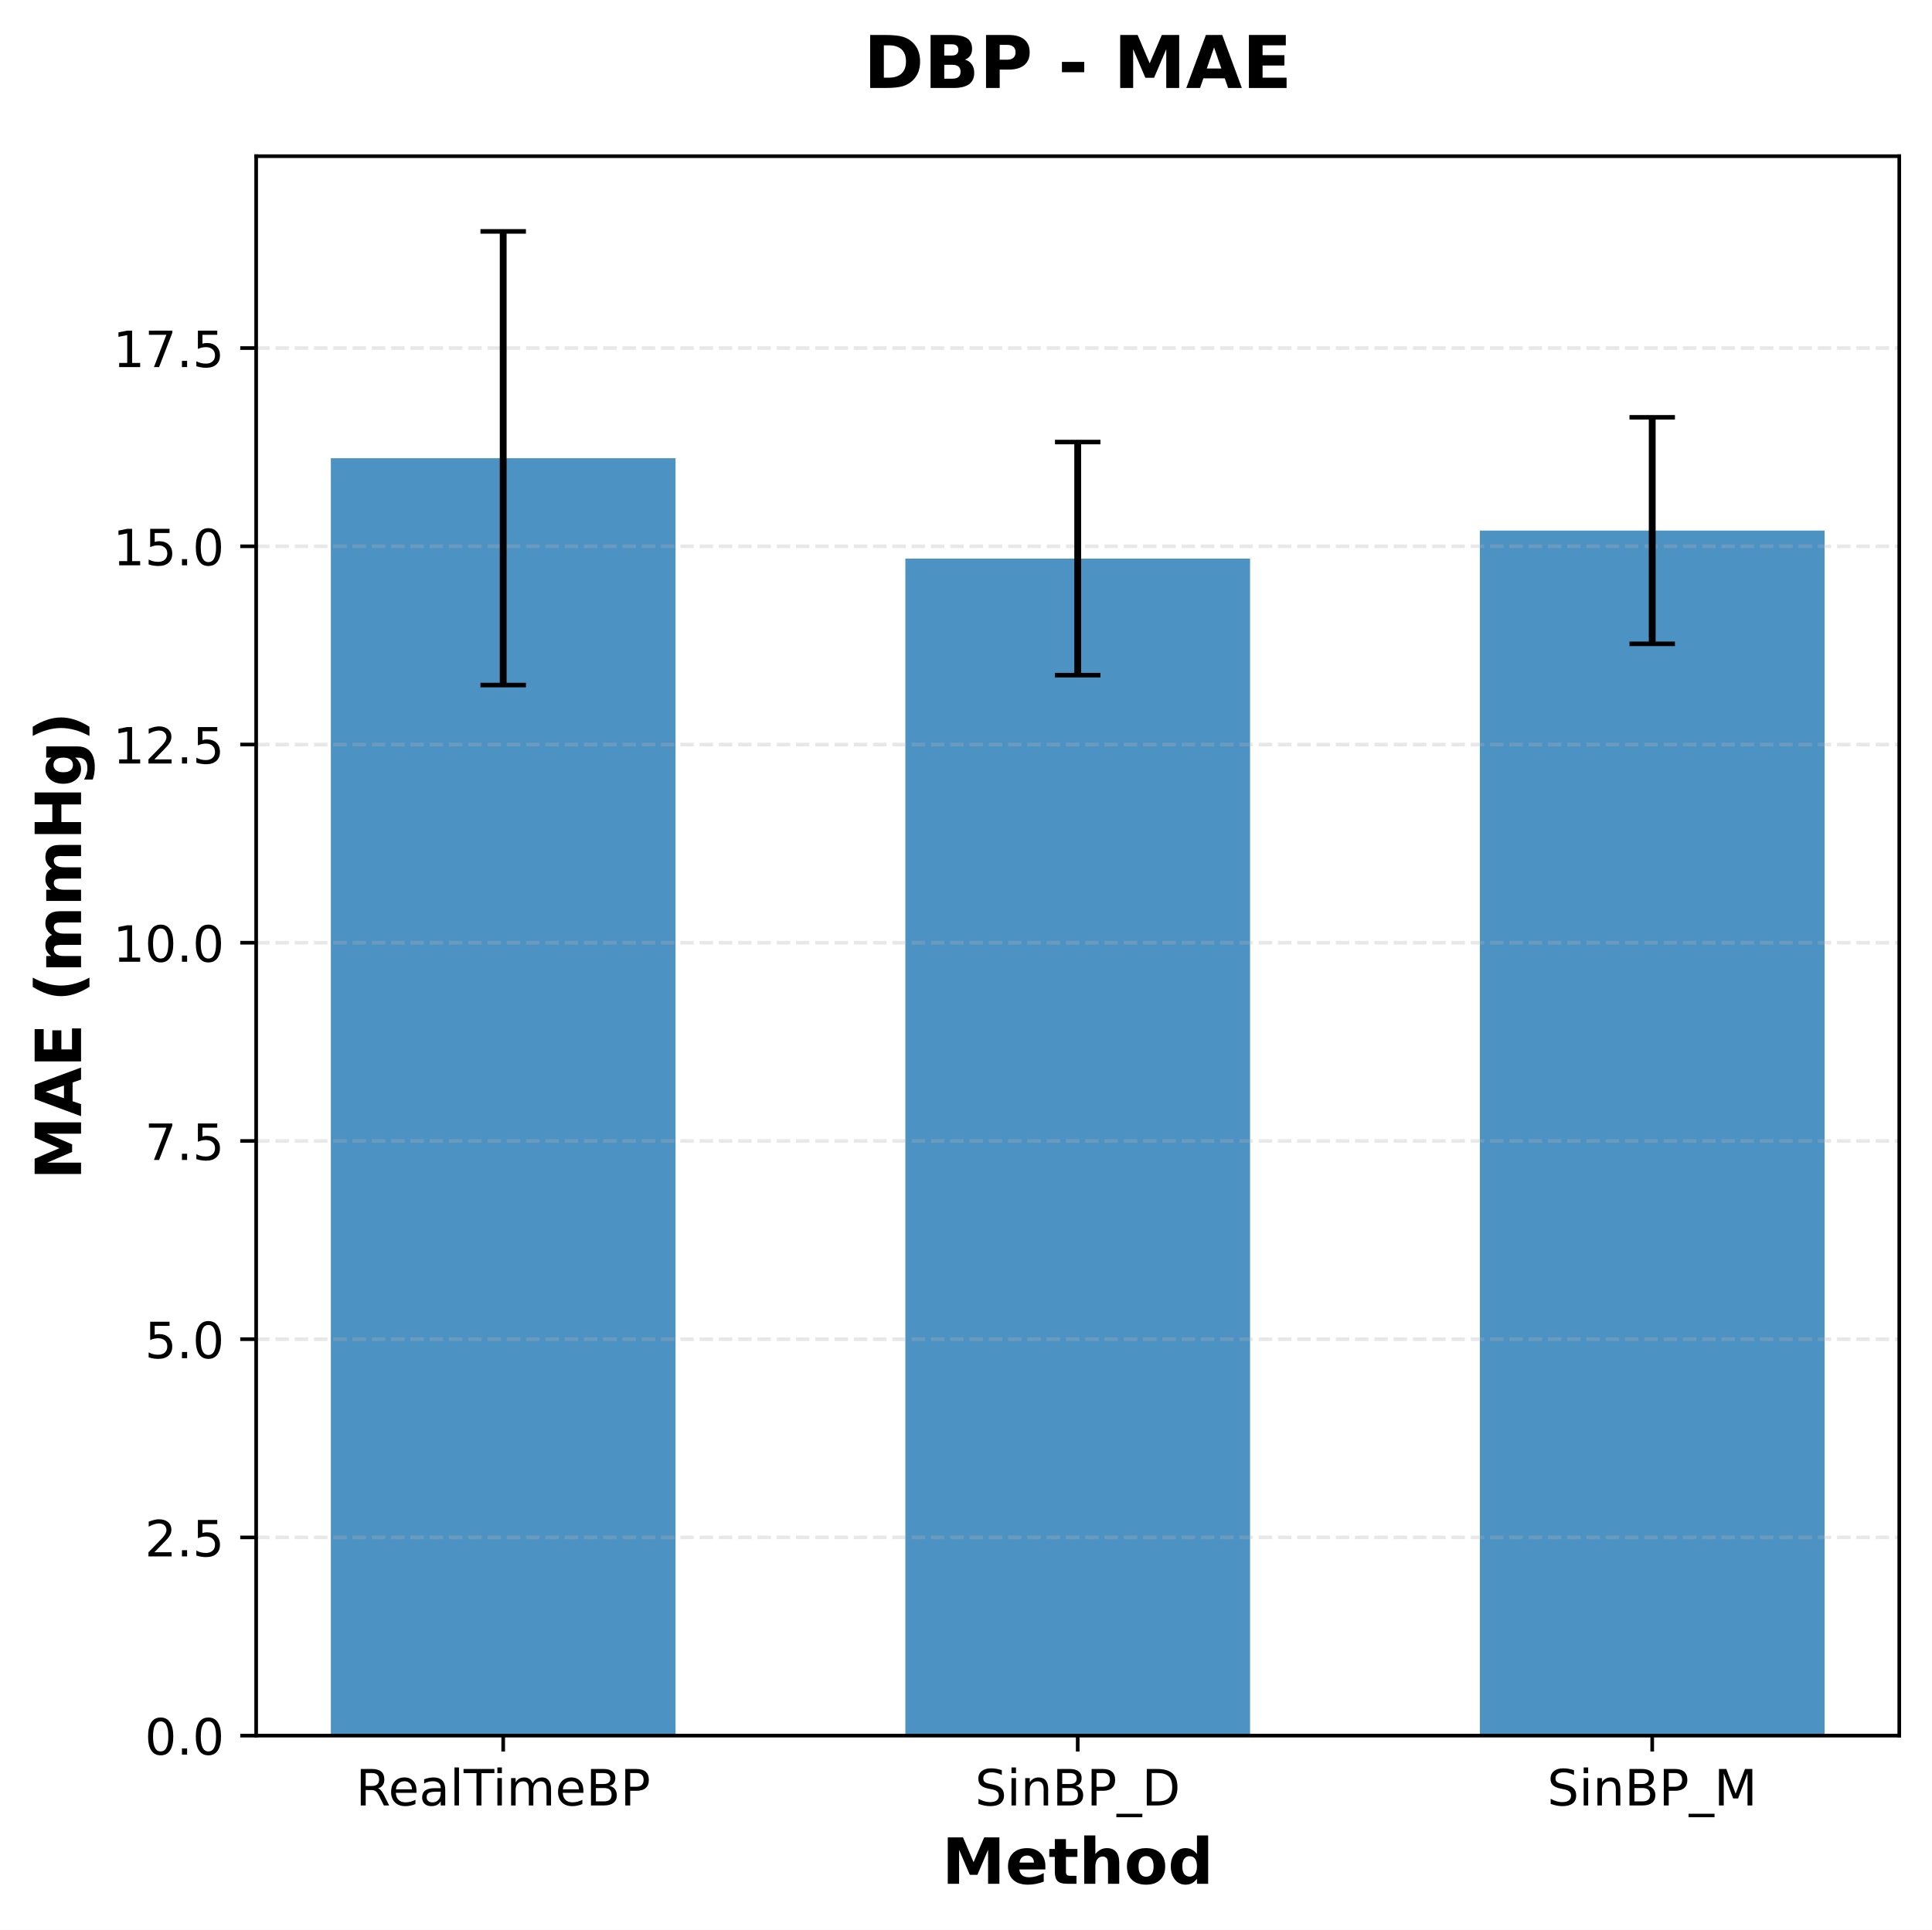
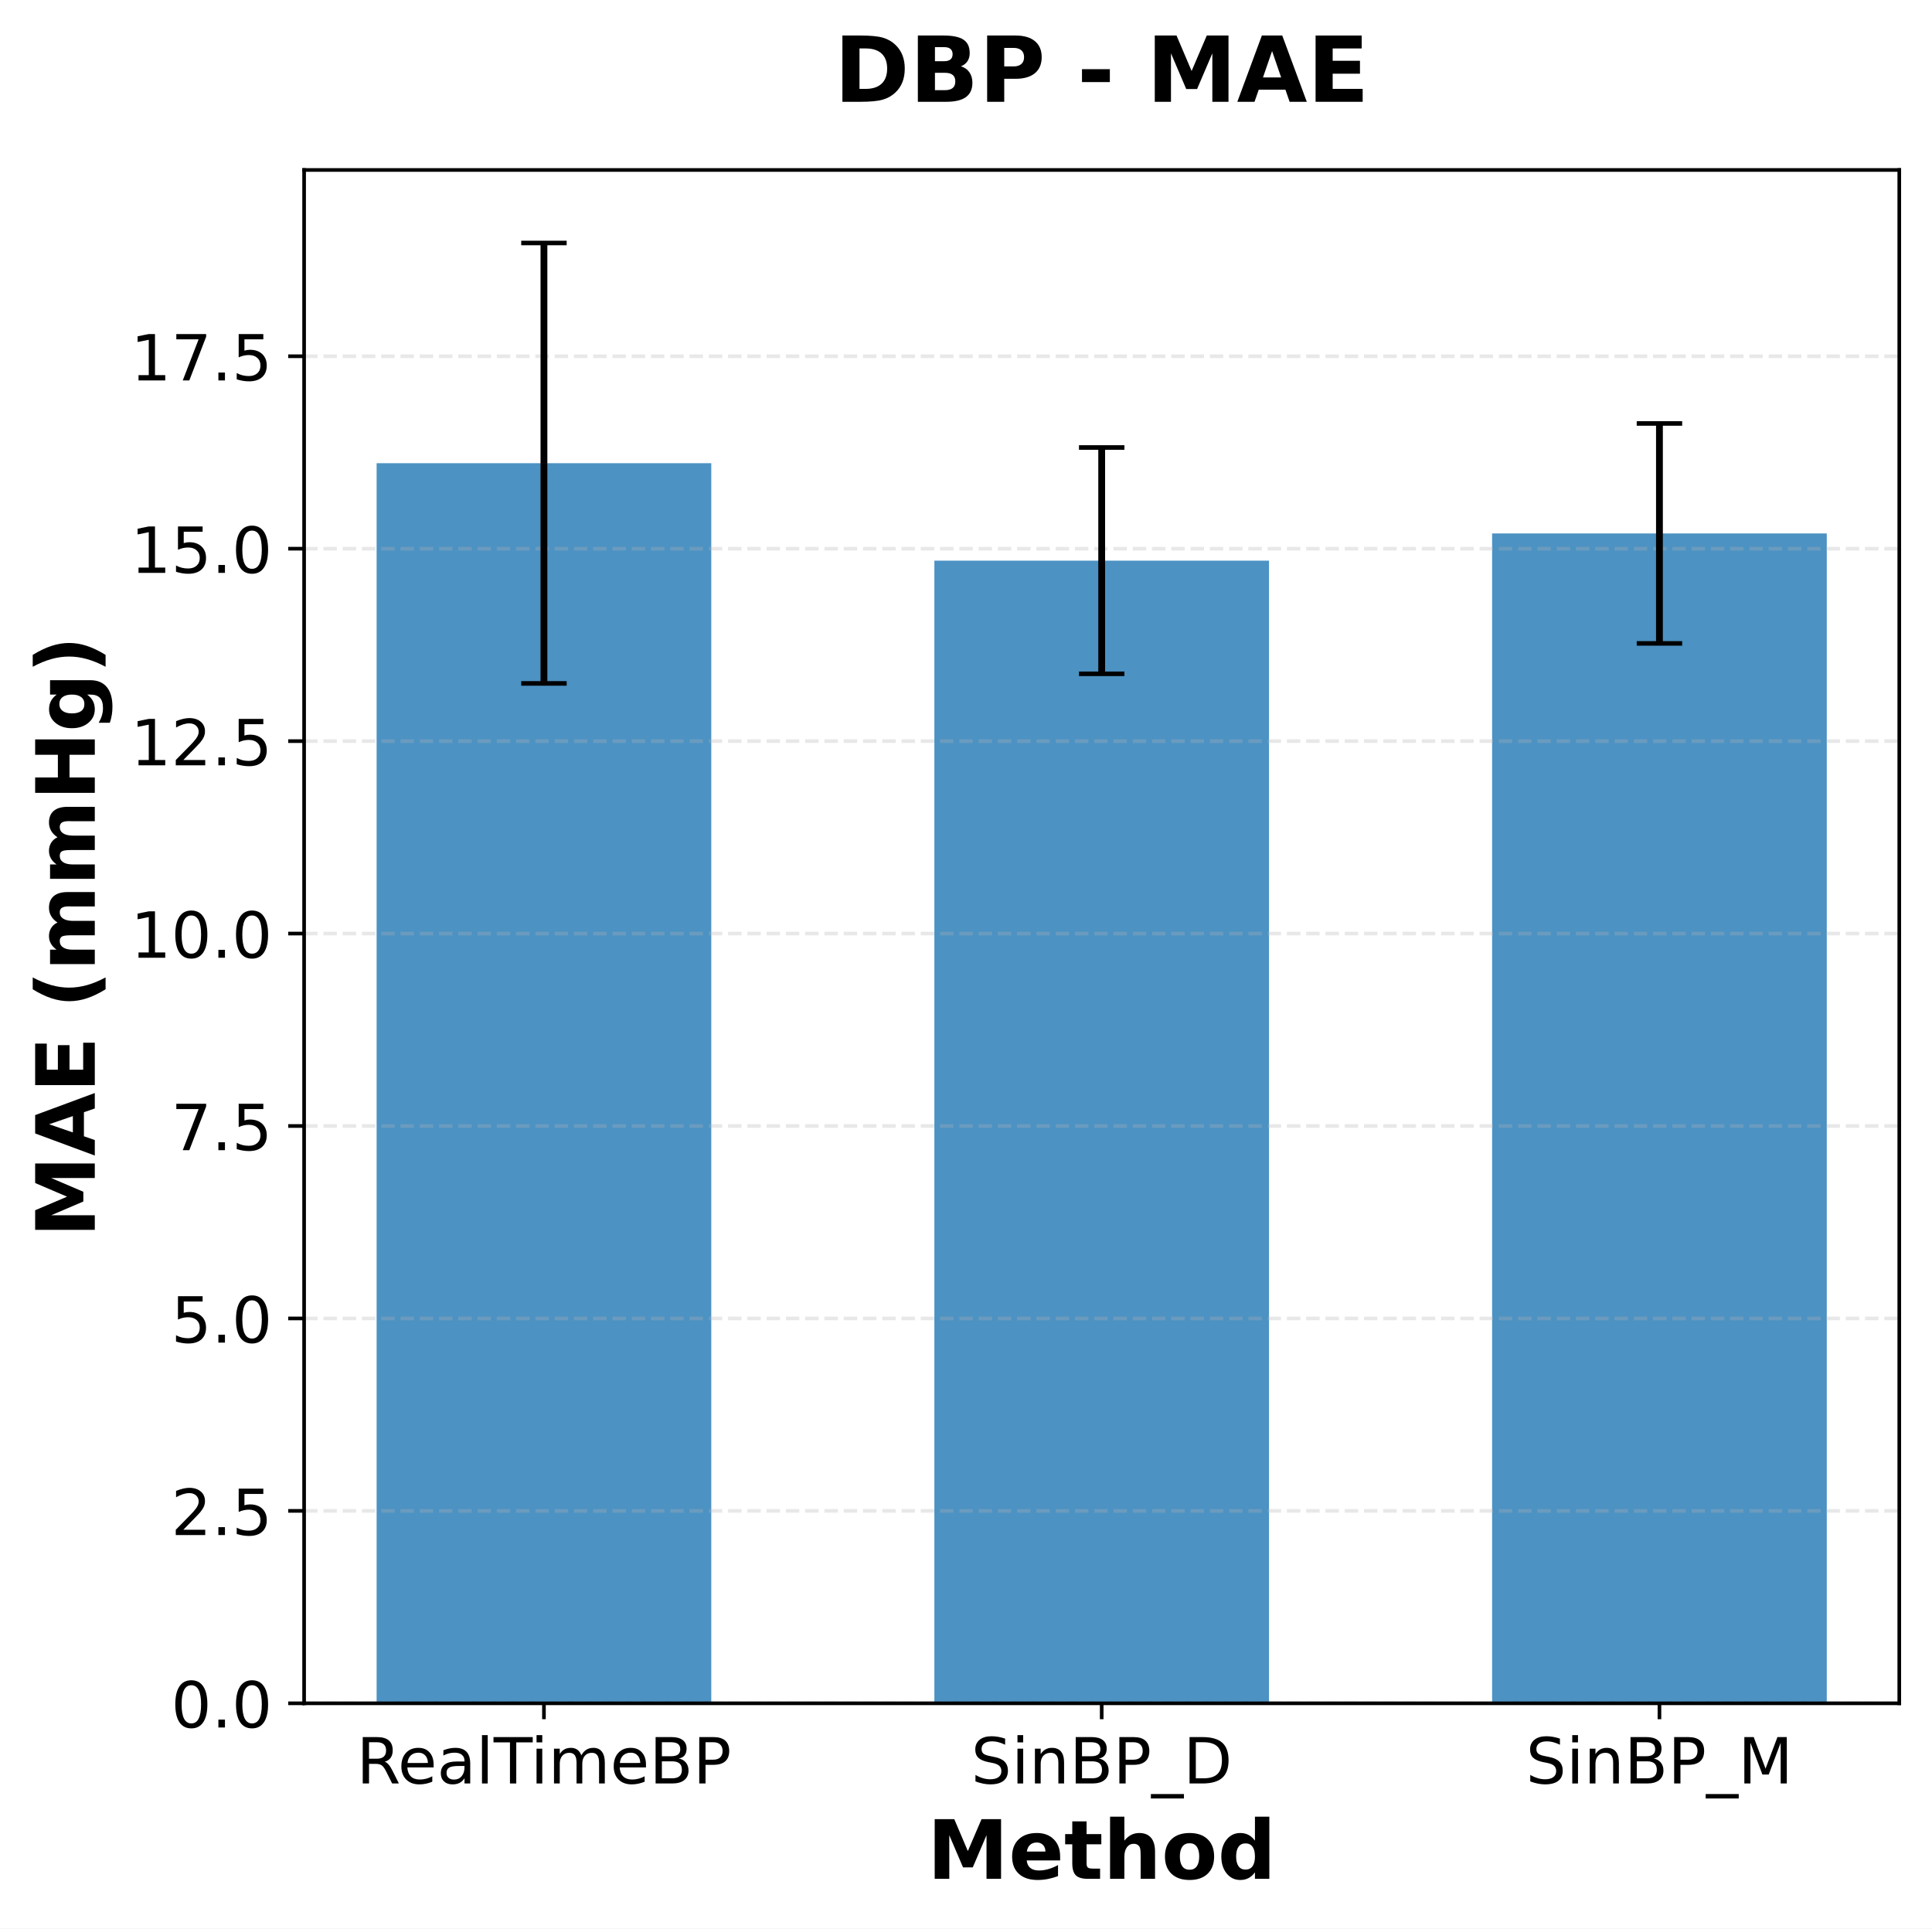
- <svg xmlns="http://www.w3.org/2000/svg" xmlns:xlink="http://www.w3.org/1999/xlink" width="424.896pt" height="424.499pt" viewBox="0 0 424.896 424.499" version="1.1">
+ <svg xmlns="http://www.w3.org/2000/svg" xmlns:xlink="http://www.w3.org/1999/xlink" width="425.093pt" height="424.316pt" viewBox="0 0 425.093 424.316" version="1.1">
  <defs>
    <style type="text/css">*{stroke-linejoin: round; stroke-linecap: butt}</style>
  </defs>
  <g id="figure_1">
    <g id="patch_1">
-       <path d="M 0 424.499  L 424.896 424.499  L 424.896 0  L 0 0  z " style="fill: #ffffff" />
+       <path d="M 0 424.316  L 425.093 424.316  L 425.093 0  L 0 0  z " style="fill: #ffffff" />
    </g>
    <g id="axes_1">
      <g id="patch_2">
-         <path d="M 56.336 381.798  L 417.696 381.798  L 417.696 34.358  L 56.336 34.358  z " style="fill: #ffffff" />
+         <path d="M 66.913 374.757  L 417.893 374.757  L 417.893 37.397  L 66.913 37.397  z " style="fill: #ffffff" />
      </g>
      <g id="patch_3">
-         <path d="M 72.761 381.798  L 148.571 381.798  L 148.571 100.801  L 72.761 100.801  z " clip-path="url(#p66be798d6e)" style="fill: #1f77b4; opacity: 0.8" />
+         <path d="M 82.867 374.757  L 156.499 374.757  L 156.499 101.913  L 82.867 101.913  z " clip-path="url(#p923246e931)" style="fill: #1f77b4; opacity: 0.8" />
      </g>
      <g id="patch_4">
-         <path d="M 199.111 381.798  L 274.921 381.798  L 274.921 122.881  L 199.111 122.881  z " clip-path="url(#p66be798d6e)" style="fill: #1f77b4; opacity: 0.8" />
+         <path d="M 205.587 374.757  L 279.22 374.757  L 279.22 123.352  L 205.587 123.352  z " clip-path="url(#p923246e931)" style="fill: #1f77b4; opacity: 0.8" />
      </g>
      <g id="patch_5">
-         <path d="M 325.46 381.798  L 401.27 381.798  L 401.27 116.716  L 325.46 116.716  z " clip-path="url(#p66be798d6e)" style="fill: #1f77b4; opacity: 0.8" />
+         <path d="M 328.308 374.757  L 401.94 374.757  L 401.94 117.366  L 328.308 117.366  z " clip-path="url(#p923246e931)" style="fill: #1f77b4; opacity: 0.8" />
      </g>
      <g id="matplotlib.axis_1">
        <g id="xtick_1">
          <g id="line2d_1">
            <defs>
-               <path id="mb0b685869a" d="M 0 0  L 0 3.5  " style="stroke: #000000; stroke-width: 0.8" />
+               <path id="m8fc129047f" d="M 0 0  L 0 3.5  " style="stroke: #000000; stroke-width: 0.8" />
            </defs>
            <g>
-               <use xlink:href="#mb0b685869a" x="110.666" y="381.798" style="stroke: #000000; stroke-width: 0.8" />
+               <use xlink:href="#m8fc129047f" x="119.683" y="374.757" style="stroke: #000000; stroke-width: 0.8" />
            </g>
          </g>
          <g id="text_1">
-             <g transform="translate(78.26238 397.1558) scale(0.11 -0.11)">
+             <g transform="translate(78.44222 392.3947) scale(0.14 -0.14)">
              <defs>
                <path id="DejaVuSans-52" d="M 2841 2188  Q 3044 2119 3236 1894  Q 3428 1669 3622 1275  L 4263 0  L 3584 0  L 2988 1197  Q 2756 1666 2539 1819  Q 2322 1972 1947 1972  L 1259 1972  L 1259 0  L 628 0  L 628 4666  L 2053 4666  Q 2853 4666 3247 4331  Q 3641 3997 3641 3322  Q 3641 2881 3436 2590  Q 3231 2300 2841 2188  z M 1259 4147  L 1259 2491  L 2053 2491  Q 2509 2491 2742 2702  Q 2975 2913 2975 3322  Q 2975 3731 2742 3939  Q 2509 4147 2053 4147  L 1259 4147  z " transform="scale(0.015625)" />
                <path id="DejaVuSans-65" d="M 3597 1894  L 3597 1613  L 953 1613  Q 991 1019 1311 708  Q 1631 397 2203 397  Q 2534 397 2845 478  Q 3156 559 3463 722  L 3463 178  Q 3153 47 2828 -22  Q 2503 -91 2169 -91  Q 1331 -91 842 396  Q 353 884 353 1716  Q 353 2575 817 3079  Q 1281 3584 2069 3584  Q 2775 3584 3186 3129  Q 3597 2675 3597 1894  z M 3022 2063  Q 3016 2534 2758 2815  Q 2500 3097 2075 3097  Q 1594 3097 1305 2825  Q 1016 2553 972 2059  L 3022 2063  z " transform="scale(0.015625)" />
                <path id="DejaVuSans-61" d="M 2194 1759  Q 1497 1759 1228 1600  Q 959 1441 959 1056  Q 959 750 1161 570  Q 1363 391 1709 391  Q 2188 391 2477 730  Q 2766 1069 2766 1631  L 2766 1759  L 2194 1759  z M 3341 1997  L 3341 0  L 2766 0  L 2766 531  Q 2569 213 2275 61  Q 1981 -91 1556 -91  Q 1019 -91 701 211  Q 384 513 384 1019  Q 384 1609 779 1909  Q 1175 2209 1959 2209  L 2766 2209  L 2766 2266  Q 2766 2663 2505 2880  Q 2244 3097 1772 3097  Q 1472 3097 1187 3025  Q 903 2953 641 2809  L 641 3341  Q 956 3463 1253 3523  Q 1550 3584 1831 3584  Q 2591 3584 2966 3190  Q 3341 2797 3341 1997  z " transform="scale(0.015625)" />
                <path id="DejaVuSans-6c" d="M 603 4863  L 1178 4863  L 1178 0  L 603 0  L 603 4863  z " transform="scale(0.015625)" />
                <path id="DejaVuSans-54" d="M -19 4666  L 3928 4666  L 3928 4134  L 2272 4134  L 2272 0  L 1638 0  L 1638 4134  L -19 4134  L -19 4666  z " transform="scale(0.015625)" />
                <path id="DejaVuSans-69" d="M 603 3500  L 1178 3500  L 1178 0  L 603 0  L 603 3500  z M 603 4863  L 1178 4863  L 1178 4134  L 603 4134  L 603 4863  z " transform="scale(0.015625)" />
                <path id="DejaVuSans-6d" d="M 3328 2828  Q 3544 3216 3844 3400  Q 4144 3584 4550 3584  Q 5097 3584 5394 3201  Q 5691 2819 5691 2113  L 5691 0  L 5113 0  L 5113 2094  Q 5113 2597 4934 2840  Q 4756 3084 4391 3084  Q 3944 3084 3684 2787  Q 3425 2491 3425 1978  L 3425 0  L 2847 0  L 2847 2094  Q 2847 2600 2669 2842  Q 2491 3084 2119 3084  Q 1678 3084 1418 2786  Q 1159 2488 1159 1978  L 1159 0  L 581 0  L 581 3500  L 1159 3500  L 1159 2956  Q 1356 3278 1631 3431  Q 1906 3584 2284 3584  Q 2666 3584 2933 3390  Q 3200 3197 3328 2828  z " transform="scale(0.015625)" />
                <path id="DejaVuSans-42" d="M 1259 2228  L 1259 519  L 2272 519  Q 2781 519 3026 730  Q 3272 941 3272 1375  Q 3272 1813 3026 2020  Q 2781 2228 2272 2228  L 1259 2228  z M 1259 4147  L 1259 2741  L 2194 2741  Q 2656 2741 2882 2914  Q 3109 3088 3109 3444  Q 3109 3797 2882 3972  Q 2656 4147 2194 4147  L 1259 4147  z M 628 4666  L 2241 4666  Q 2963 4666 3353 4366  Q 3744 4066 3744 3513  Q 3744 3084 3544 2831  Q 3344 2578 2956 2516  Q 3422 2416 3680 2098  Q 3938 1781 3938 1306  Q 3938 681 3513 340  Q 3088 0 2303 0  L 628 0  L 628 4666  z " transform="scale(0.015625)" />
                <path id="DejaVuSans-50" d="M 1259 4147  L 1259 2394  L 2053 2394  Q 2494 2394 2734 2622  Q 2975 2850 2975 3272  Q 2975 3691 2734 3919  Q 2494 4147 2053 4147  L 1259 4147  z M 628 4666  L 2053 4666  Q 2838 4666 3239 4311  Q 3641 3956 3641 3272  Q 3641 2581 3239 2228  Q 2838 1875 2053 1875  L 1259 1875  L 1259 0  L 628 0  L 628 4666  z " transform="scale(0.015625)" />
              </defs>
              <use xlink:href="#DejaVuSans-52" />
-               <use xlink:href="#DejaVuSans-65" transform="translate(64.98242 0)" />
-               <use xlink:href="#DejaVuSans-61" transform="translate(126.5059 0)" />
-               <use xlink:href="#DejaVuSans-6c" transform="translate(187.7852 0)" />
-               <use xlink:href="#DejaVuSans-54" transform="translate(215.5684 0)" />
-               <use xlink:href="#DejaVuSans-69" transform="translate(273.5273 0)" />
-               <use xlink:href="#DejaVuSans-6d" transform="translate(301.3105 0)" />
-               <use xlink:href="#DejaVuSans-65" transform="translate(398.7227 0)" />
-               <use xlink:href="#DejaVuSans-42" transform="translate(460.2461 0)" />
-               <use xlink:href="#DejaVuSans-50" transform="translate(528.8496 0)" />
+               <use xlink:href="#DejaVuSans-65" x="64.982" />
+               <use xlink:href="#DejaVuSans-61" x="126.506" />
+               <use xlink:href="#DejaVuSans-6c" x="187.785" />
+               <use xlink:href="#DejaVuSans-54" x="215.568" />
+               <use xlink:href="#DejaVuSans-69" x="273.527" />
+               <use xlink:href="#DejaVuSans-6d" x="301.311" />
+               <use xlink:href="#DejaVuSans-65" x="398.723" />
+               <use xlink:href="#DejaVuSans-42" x="460.246" />
+               <use xlink:href="#DejaVuSans-50" x="528.85" />
            </g>
          </g>
        </g>
        <g id="xtick_2">
          <g id="line2d_2">
            <g>
-               <use xlink:href="#mb0b685869a" x="237.016" y="381.798" style="stroke: #000000; stroke-width: 0.8" />
+               <use xlink:href="#m8fc129047f" x="242.403" y="374.757" style="stroke: #000000; stroke-width: 0.8" />
            </g>
          </g>
          <g id="text_2">
-             <g transform="translate(214.4355 397.1558) scale(0.11 -0.11)">
+             <g transform="translate(213.6652 392.3947) scale(0.14 -0.14)">
              <defs>
                <path id="DejaVuSans-53" d="M 3425 4513  L 3425 3897  Q 3066 4069 2747 4153  Q 2428 4238 2131 4238  Q 1616 4238 1336 4038  Q 1056 3838 1056 3469  Q 1056 3159 1242 3001  Q 1428 2844 1947 2747  L 2328 2669  Q 3034 2534 3370 2195  Q 3706 1856 3706 1288  Q 3706 609 3251 259  Q 2797 -91 1919 -91  Q 1588 -91 1214 -16  Q 841 59 441 206  L 441 856  Q 825 641 1194 531  Q 1563 422 1919 422  Q 2459 422 2753 634  Q 3047 847 3047 1241  Q 3047 1584 2836 1778  Q 2625 1972 2144 2069  L 1759 2144  Q 1053 2284 737 2584  Q 422 2884 422 3419  Q 422 4038 858 4394  Q 1294 4750 2059 4750  Q 2388 4750 2728 4690  Q 3069 4631 3425 4513  z " transform="scale(0.015625)" />
                <path id="DejaVuSans-6e" d="M 3513 2113  L 3513 0  L 2938 0  L 2938 2094  Q 2938 2591 2744 2837  Q 2550 3084 2163 3084  Q 1697 3084 1428 2787  Q 1159 2491 1159 1978  L 1159 0  L 581 0  L 581 3500  L 1159 3500  L 1159 2956  Q 1366 3272 1645 3428  Q 1925 3584 2291 3584  Q 2894 3584 3203 3211  Q 3513 2838 3513 2113  z " transform="scale(0.015625)" />
                <path id="DejaVuSans-5f" d="M 3263 -1063  L 3263 -1509  L -63 -1509  L -63 -1063  L 3263 -1063  z " transform="scale(0.015625)" />
                <path id="DejaVuSans-44" d="M 1259 4147  L 1259 519  L 2022 519  Q 2988 519 3436 956  Q 3884 1394 3884 2338  Q 3884 3275 3436 3711  Q 2988 4147 2022 4147  L 1259 4147  z M 628 4666  L 1925 4666  Q 3281 4666 3915 4102  Q 4550 3538 4550 2338  Q 4550 1131 3912 565  Q 3275 0 1925 0  L 628 0  L 628 4666  z " transform="scale(0.015625)" />
              </defs>
              <use xlink:href="#DejaVuSans-53" />
-               <use xlink:href="#DejaVuSans-69" transform="translate(63.47656 0)" />
-               <use xlink:href="#DejaVuSans-6e" transform="translate(91.25977 0)" />
-               <use xlink:href="#DejaVuSans-42" transform="translate(154.6387 0)" />
-               <use xlink:href="#DejaVuSans-50" transform="translate(223.2422 0)" />
-               <use xlink:href="#DejaVuSans-5f" transform="translate(283.5449 0)" />
-               <use xlink:href="#DejaVuSans-44" transform="translate(333.5449 0)" />
+               <use xlink:href="#DejaVuSans-69" x="63.477" />
+               <use xlink:href="#DejaVuSans-6e" x="91.26" />
+               <use xlink:href="#DejaVuSans-42" x="154.639" />
+               <use xlink:href="#DejaVuSans-50" x="223.242" />
+               <use xlink:href="#DejaVuSans-5f" x="283.545" />
+               <use xlink:href="#DejaVuSans-44" x="333.545" />
            </g>
          </g>
        </g>
        <g id="xtick_3">
          <g id="line2d_3">
            <g>
-               <use xlink:href="#mb0b685869a" x="363.365" y="381.798" style="stroke: #000000; stroke-width: 0.8" />
+               <use xlink:href="#m8fc129047f" x="365.124" y="374.757" style="stroke: #000000; stroke-width: 0.8" />
            </g>
          </g>
          <g id="text_3">
-             <g transform="translate(340.2747 397.1558) scale(0.11 -0.11)">
+             <g transform="translate(335.7357 392.3947) scale(0.14 -0.14)">
              <defs>
                <path id="DejaVuSans-4d" d="M 628 4666  L 1569 4666  L 2759 1491  L 3956 4666  L 4897 4666  L 4897 0  L 4281 0  L 4281 4097  L 3078 897  L 2444 897  L 1241 4097  L 1241 0  L 628 0  L 628 4666  z " transform="scale(0.015625)" />
              </defs>
              <use xlink:href="#DejaVuSans-53" />
-               <use xlink:href="#DejaVuSans-69" transform="translate(63.47656 0)" />
-               <use xlink:href="#DejaVuSans-6e" transform="translate(91.25977 0)" />
-               <use xlink:href="#DejaVuSans-42" transform="translate(154.6387 0)" />
-               <use xlink:href="#DejaVuSans-50" transform="translate(223.2422 0)" />
-               <use xlink:href="#DejaVuSans-5f" transform="translate(283.5449 0)" />
-               <use xlink:href="#DejaVuSans-4d" transform="translate(333.5449 0)" />
+               <use xlink:href="#DejaVuSans-69" x="63.477" />
+               <use xlink:href="#DejaVuSans-6e" x="91.26" />
+               <use xlink:href="#DejaVuSans-42" x="154.639" />
+               <use xlink:href="#DejaVuSans-50" x="223.242" />
+               <use xlink:href="#DejaVuSans-5f" x="283.545" />
+               <use xlink:href="#DejaVuSans-4d" x="333.545" />
            </g>
          </g>
        </g>
        <g id="text_4">
-           <g transform="translate(207.153 414.3872) scale(0.14 -0.14)">
+           <g transform="translate(204.0086 413.3728) scale(0.18 -0.18)">
            <defs>
              <path id="DejaVuSans-Bold-4d" d="M 588 4666  L 2119 4666  L 3181 2169  L 4250 4666  L 5778 4666  L 5778 0  L 4641 0  L 4641 3413  L 3566 897  L 2803 897  L 1728 3413  L 1728 0  L 588 0  L 588 4666  z " transform="scale(0.015625)" />
              <path id="DejaVuSans-Bold-65" d="M 4031 1759  L 4031 1441  L 1416 1441  Q 1456 1047 1700 850  Q 1944 653 2381 653  Q 2734 653 3104 758  Q 3475 863 3866 1075  L 3866 213  Q 3469 63 3072 -14  Q 2675 -91 2278 -91  Q 1328 -91 801 392  Q 275 875 275 1747  Q 275 2603 792 3093  Q 1309 3584 2216 3584  Q 3041 3584 3536 3087  Q 4031 2591 4031 1759  z M 2881 2131  Q 2881 2450 2695 2645  Q 2509 2841 2209 2841  Q 1884 2841 1681 2658  Q 1478 2475 1428 2131  L 2881 2131  z " transform="scale(0.015625)" />
              <path id="DejaVuSans-Bold-74" d="M 1759 4494  L 1759 3500  L 2913 3500  L 2913 2700  L 1759 2700  L 1759 1216  Q 1759 972 1856 886  Q 1953 800 2241 800  L 2816 800  L 2816 0  L 1856 0  Q 1194 0 917 276  Q 641 553 641 1216  L 641 2700  L 84 2700  L 84 3500  L 641 3500  L 641 4494  L 1759 4494  z " transform="scale(0.015625)" />
              <path id="DejaVuSans-Bold-68" d="M 4056 2131  L 4056 0  L 2931 0  L 2931 347  L 2931 1625  Q 2931 2084 2911 2256  Q 2891 2428 2841 2509  Q 2775 2619 2662 2680  Q 2550 2741 2406 2741  Q 2056 2741 1856 2470  Q 1656 2200 1656 1722  L 1656 0  L 538 0  L 538 4863  L 1656 4863  L 1656 2988  Q 1909 3294 2193 3439  Q 2478 3584 2822 3584  Q 3428 3584 3742 3212  Q 4056 2841 4056 2131  z " transform="scale(0.015625)" />
              <path id="DejaVuSans-Bold-6f" d="M 2203 2784  Q 1831 2784 1636 2517  Q 1441 2250 1441 1747  Q 1441 1244 1636 976  Q 1831 709 2203 709  Q 2569 709 2762 976  Q 2956 1244 2956 1747  Q 2956 2250 2762 2517  Q 2569 2784 2203 2784  z M 2203 3584  Q 3106 3584 3614 3096  Q 4122 2609 4122 1747  Q 4122 884 3614 396  Q 3106 -91 2203 -91  Q 1297 -91 786 396  Q 275 884 275 1747  Q 275 2609 786 3096  Q 1297 3584 2203 3584  z " transform="scale(0.015625)" />
              <path id="DejaVuSans-Bold-64" d="M 2919 2988  L 2919 4863  L 4044 4863  L 4044 0  L 2919 0  L 2919 506  Q 2688 197 2409 53  Q 2131 -91 1766 -91  Q 1119 -91 703 423  Q 288 938 288 1747  Q 288 2556 703 3070  Q 1119 3584 1766 3584  Q 2128 3584 2408 3439  Q 2688 3294 2919 2988  z M 2181 722  Q 2541 722 2730 984  Q 2919 1247 2919 1747  Q 2919 2247 2730 2509  Q 2541 2772 2181 2772  Q 1825 2772 1636 2509  Q 1447 2247 1447 1747  Q 1447 1247 1636 984  Q 1825 722 2181 722  z " transform="scale(0.015625)" />
            </defs>
            <use xlink:href="#DejaVuSans-Bold-4d" />
-             <use xlink:href="#DejaVuSans-Bold-65" transform="translate(99.51172 0)" />
-             <use xlink:href="#DejaVuSans-Bold-74" transform="translate(167.334 0)" />
-             <use xlink:href="#DejaVuSans-Bold-68" transform="translate(215.1367 0)" />
-             <use xlink:href="#DejaVuSans-Bold-6f" transform="translate(286.3281 0)" />
-             <use xlink:href="#DejaVuSans-Bold-64" transform="translate(355.0293 0)" />
+             <use xlink:href="#DejaVuSans-Bold-65" x="99.512" />
+             <use xlink:href="#DejaVuSans-Bold-74" x="167.334" />
+             <use xlink:href="#DejaVuSans-Bold-68" x="215.137" />
+             <use xlink:href="#DejaVuSans-Bold-6f" x="286.328" />
+             <use xlink:href="#DejaVuSans-Bold-64" x="355.029" />
          </g>
        </g>
      </g>
      <g id="matplotlib.axis_2">
        <g id="ytick_1">
          <g id="line2d_4">
-             <path d="M 56.336 381.798  L 417.696 381.798  " clip-path="url(#p66be798d6e)" style="fill: none; stroke-dasharray: 2.96,1.28; stroke-dashoffset: 0; stroke: #b0b0b0; stroke-opacity: 0.3; stroke-width: 0.8" />
+             <path d="M 66.913 374.757  L 417.893 374.757  " clip-path="url(#p923246e931)" style="fill: none; stroke-dasharray: 2.96,1.28; stroke-dashoffset: 0; stroke: #b0b0b0; stroke-opacity: 0.3; stroke-width: 0.8" />
          </g>
          <g id="line2d_5">
            <defs>
-               <path id="m16d38e1c51" d="M 0 0  L -3.5 0  " style="stroke: #000000; stroke-width: 0.8" />
+               <path id="m26090f2006" d="M 0 0  L -3.5 0  " style="stroke: #000000; stroke-width: 0.8" />
            </defs>
            <g>
-               <use xlink:href="#m16d38e1c51" x="56.336" y="381.798" style="stroke: #000000; stroke-width: 0.8" />
+               <use xlink:href="#m26090f2006" x="66.913" y="374.757" style="stroke: #000000; stroke-width: 0.8" />
            </g>
          </g>
          <g id="text_5">
-             <g transform="translate(31.84219 385.9766) scale(0.11 -0.11)">
+             <g transform="translate(37.64906 380.0758) scale(0.14 -0.14)">
              <defs>
                <path id="DejaVuSans-30" d="M 2034 4250  Q 1547 4250 1301 3770  Q 1056 3291 1056 2328  Q 1056 1369 1301 889  Q 1547 409 2034 409  Q 2525 409 2770 889  Q 3016 1369 3016 2328  Q 3016 3291 2770 3770  Q 2525 4250 2034 4250  z M 2034 4750  Q 2819 4750 3233 4129  Q 3647 3509 3647 2328  Q 3647 1150 3233 529  Q 2819 -91 2034 -91  Q 1250 -91 836 529  Q 422 1150 422 2328  Q 422 3509 836 4129  Q 1250 4750 2034 4750  z " transform="scale(0.015625)" />
                <path id="DejaVuSans-2e" d="M 684 794  L 1344 794  L 1344 0  L 684 0  L 684 794  z " transform="scale(0.015625)" />
              </defs>
              <use xlink:href="#DejaVuSans-30" />
-               <use xlink:href="#DejaVuSans-2e" transform="translate(63.62305 0)" />
-               <use xlink:href="#DejaVuSans-30" transform="translate(95.41016 0)" />
+               <use xlink:href="#DejaVuSans-2e" x="63.623" />
+               <use xlink:href="#DejaVuSans-30" x="95.41" />
            </g>
          </g>
        </g>
        <g id="ytick_2">
          <g id="line2d_6">
-             <path d="M 56.336 338.193  L 417.696 338.193  " clip-path="url(#p66be798d6e)" style="fill: none; stroke-dasharray: 2.96,1.28; stroke-dashoffset: 0; stroke: #b0b0b0; stroke-opacity: 0.3; stroke-width: 0.8" />
+             <path d="M 66.913 332.418  L 417.893 332.418  " clip-path="url(#p923246e931)" style="fill: none; stroke-dasharray: 2.96,1.28; stroke-dashoffset: 0; stroke: #b0b0b0; stroke-opacity: 0.3; stroke-width: 0.8" />
          </g>
          <g id="line2d_7">
            <g>
-               <use xlink:href="#m16d38e1c51" x="56.336" y="338.193" style="stroke: #000000; stroke-width: 0.8" />
+               <use xlink:href="#m26090f2006" x="66.913" y="332.418" style="stroke: #000000; stroke-width: 0.8" />
            </g>
          </g>
          <g id="text_6">
-             <g transform="translate(31.84219 342.3726) scale(0.11 -0.11)">
+             <g transform="translate(37.64906 337.7368) scale(0.14 -0.14)">
              <defs>
                <path id="DejaVuSans-32" d="M 1228 531  L 3431 531  L 3431 0  L 469 0  L 469 531  Q 828 903 1448 1529  Q 2069 2156 2228 2338  Q 2531 2678 2651 2914  Q 2772 3150 2772 3378  Q 2772 3750 2511 3984  Q 2250 4219 1831 4219  Q 1534 4219 1204 4116  Q 875 4013 500 3803  L 500 4441  Q 881 4594 1212 4672  Q 1544 4750 1819 4750  Q 2544 4750 2975 4387  Q 3406 4025 3406 3419  Q 3406 3131 3298 2873  Q 3191 2616 2906 2266  Q 2828 2175 2409 1742  Q 1991 1309 1228 531  z " transform="scale(0.015625)" />
                <path id="DejaVuSans-35" d="M 691 4666  L 3169 4666  L 3169 4134  L 1269 4134  L 1269 2991  Q 1406 3038 1543 3061  Q 1681 3084 1819 3084  Q 2600 3084 3056 2656  Q 3513 2228 3513 1497  Q 3513 744 3044 326  Q 2575 -91 1722 -91  Q 1428 -91 1123 -41  Q 819 9 494 109  L 494 744  Q 775 591 1075 516  Q 1375 441 1709 441  Q 2250 441 2565 725  Q 2881 1009 2881 1497  Q 2881 1984 2565 2268  Q 2250 2553 1709 2553  Q 1456 2553 1204 2497  Q 953 2441 691 2322  L 691 4666  z " transform="scale(0.015625)" />
              </defs>
              <use xlink:href="#DejaVuSans-32" />
-               <use xlink:href="#DejaVuSans-2e" transform="translate(63.62305 0)" />
-               <use xlink:href="#DejaVuSans-35" transform="translate(95.41016 0)" />
+               <use xlink:href="#DejaVuSans-2e" x="63.623" />
+               <use xlink:href="#DejaVuSans-35" x="95.41" />
            </g>
          </g>
        </g>
        <g id="ytick_3">
          <g id="line2d_8">
-             <path d="M 56.336 294.589  L 417.696 294.589  " clip-path="url(#p66be798d6e)" style="fill: none; stroke-dasharray: 2.96,1.28; stroke-dashoffset: 0; stroke: #b0b0b0; stroke-opacity: 0.3; stroke-width: 0.8" />
+             <path d="M 66.913 290.079  L 417.893 290.079  " clip-path="url(#p923246e931)" style="fill: none; stroke-dasharray: 2.96,1.28; stroke-dashoffset: 0; stroke: #b0b0b0; stroke-opacity: 0.3; stroke-width: 0.8" />
          </g>
          <g id="line2d_9">
            <g>
-               <use xlink:href="#m16d38e1c51" x="56.336" y="294.589" style="stroke: #000000; stroke-width: 0.8" />
+               <use xlink:href="#m26090f2006" x="66.913" y="290.079" style="stroke: #000000; stroke-width: 0.8" />
            </g>
          </g>
          <g id="text_7">
-             <g transform="translate(31.84219 298.7685) scale(0.11 -0.11)">
+             <g transform="translate(37.64906 295.3978) scale(0.14 -0.14)">
              <use xlink:href="#DejaVuSans-35" />
-               <use xlink:href="#DejaVuSans-2e" transform="translate(63.62305 0)" />
-               <use xlink:href="#DejaVuSans-30" transform="translate(95.41016 0)" />
+               <use xlink:href="#DejaVuSans-2e" x="63.623" />
+               <use xlink:href="#DejaVuSans-30" x="95.41" />
            </g>
          </g>
        </g>
        <g id="ytick_4">
          <g id="line2d_10">
-             <path d="M 56.336 250.985  L 417.696 250.985  " clip-path="url(#p66be798d6e)" style="fill: none; stroke-dasharray: 2.96,1.28; stroke-dashoffset: 0; stroke: #b0b0b0; stroke-opacity: 0.3; stroke-width: 0.8" />
+             <path d="M 66.913 247.74  L 417.893 247.74  " clip-path="url(#p923246e931)" style="fill: none; stroke-dasharray: 2.96,1.28; stroke-dashoffset: 0; stroke: #b0b0b0; stroke-opacity: 0.3; stroke-width: 0.8" />
          </g>
          <g id="line2d_11">
            <g>
-               <use xlink:href="#m16d38e1c51" x="56.336" y="250.985" style="stroke: #000000; stroke-width: 0.8" />
+               <use xlink:href="#m26090f2006" x="66.913" y="247.74" style="stroke: #000000; stroke-width: 0.8" />
            </g>
          </g>
          <g id="text_8">
-             <g transform="translate(31.84219 255.1645) scale(0.11 -0.11)">
+             <g transform="translate(37.64906 253.0588) scale(0.14 -0.14)">
              <defs>
                <path id="DejaVuSans-37" d="M 525 4666  L 3525 4666  L 3525 4397  L 1831 0  L 1172 0  L 2766 4134  L 525 4134  L 525 4666  z " transform="scale(0.015625)" />
              </defs>
              <use xlink:href="#DejaVuSans-37" />
-               <use xlink:href="#DejaVuSans-2e" transform="translate(63.62305 0)" />
-               <use xlink:href="#DejaVuSans-35" transform="translate(95.41016 0)" />
+               <use xlink:href="#DejaVuSans-2e" x="63.623" />
+               <use xlink:href="#DejaVuSans-35" x="95.41" />
            </g>
          </g>
        </g>
        <g id="ytick_5">
          <g id="line2d_12">
-             <path d="M 56.336 207.381  L 417.696 207.381  " clip-path="url(#p66be798d6e)" style="fill: none; stroke-dasharray: 2.96,1.28; stroke-dashoffset: 0; stroke: #b0b0b0; stroke-opacity: 0.3; stroke-width: 0.8" />
+             <path d="M 66.913 205.401  L 417.893 205.401  " clip-path="url(#p923246e931)" style="fill: none; stroke-dasharray: 2.96,1.28; stroke-dashoffset: 0; stroke: #b0b0b0; stroke-opacity: 0.3; stroke-width: 0.8" />
          </g>
          <g id="line2d_13">
            <g>
-               <use xlink:href="#m16d38e1c51" x="56.336" y="207.381" style="stroke: #000000; stroke-width: 0.8" />
+               <use xlink:href="#m26090f2006" x="66.913" y="205.401" style="stroke: #000000; stroke-width: 0.8" />
            </g>
          </g>
          <g id="text_9">
-             <g transform="translate(24.84344 211.5604) scale(0.11 -0.11)">
+             <g transform="translate(28.74156 210.7198) scale(0.14 -0.14)">
              <defs>
                <path id="DejaVuSans-31" d="M 794 531  L 1825 531  L 1825 4091  L 703 3866  L 703 4441  L 1819 4666  L 2450 4666  L 2450 531  L 3481 531  L 3481 0  L 794 0  L 794 531  z " transform="scale(0.015625)" />
              </defs>
              <use xlink:href="#DejaVuSans-31" />
-               <use xlink:href="#DejaVuSans-30" transform="translate(63.62305 0)" />
-               <use xlink:href="#DejaVuSans-2e" transform="translate(127.2461 0)" />
-               <use xlink:href="#DejaVuSans-30" transform="translate(159.0332 0)" />
+               <use xlink:href="#DejaVuSans-30" x="63.623" />
+               <use xlink:href="#DejaVuSans-2e" x="127.246" />
+               <use xlink:href="#DejaVuSans-30" x="159.033" />
            </g>
          </g>
        </g>
        <g id="ytick_6">
          <g id="line2d_14">
-             <path d="M 56.336 163.777  L 417.696 163.777  " clip-path="url(#p66be798d6e)" style="fill: none; stroke-dasharray: 2.96,1.28; stroke-dashoffset: 0; stroke: #b0b0b0; stroke-opacity: 0.3; stroke-width: 0.8" />
+             <path d="M 66.913 163.062  L 417.893 163.062  " clip-path="url(#p923246e931)" style="fill: none; stroke-dasharray: 2.96,1.28; stroke-dashoffset: 0; stroke: #b0b0b0; stroke-opacity: 0.3; stroke-width: 0.8" />
          </g>
          <g id="line2d_15">
            <g>
-               <use xlink:href="#m16d38e1c51" x="56.336" y="163.777" style="stroke: #000000; stroke-width: 0.8" />
+               <use xlink:href="#m26090f2006" x="66.913" y="163.062" style="stroke: #000000; stroke-width: 0.8" />
            </g>
          </g>
          <g id="text_10">
-             <g transform="translate(24.84344 167.9564) scale(0.11 -0.11)">
+             <g transform="translate(28.74156 168.3807) scale(0.14 -0.14)">
              <use xlink:href="#DejaVuSans-31" />
-               <use xlink:href="#DejaVuSans-32" transform="translate(63.62305 0)" />
-               <use xlink:href="#DejaVuSans-2e" transform="translate(127.2461 0)" />
-               <use xlink:href="#DejaVuSans-35" transform="translate(159.0332 0)" />
+               <use xlink:href="#DejaVuSans-32" x="63.623" />
+               <use xlink:href="#DejaVuSans-2e" x="127.246" />
+               <use xlink:href="#DejaVuSans-35" x="159.033" />
            </g>
          </g>
        </g>
        <g id="ytick_7">
          <g id="line2d_16">
-             <path d="M 56.336 120.173  L 417.696 120.173  " clip-path="url(#p66be798d6e)" style="fill: none; stroke-dasharray: 2.96,1.28; stroke-dashoffset: 0; stroke: #b0b0b0; stroke-opacity: 0.3; stroke-width: 0.8" />
+             <path d="M 66.913 120.723  L 417.893 120.723  " clip-path="url(#p923246e931)" style="fill: none; stroke-dasharray: 2.96,1.28; stroke-dashoffset: 0; stroke: #b0b0b0; stroke-opacity: 0.3; stroke-width: 0.8" />
          </g>
          <g id="line2d_17">
            <g>
-               <use xlink:href="#m16d38e1c51" x="56.336" y="120.173" style="stroke: #000000; stroke-width: 0.8" />
+               <use xlink:href="#m26090f2006" x="66.913" y="120.723" style="stroke: #000000; stroke-width: 0.8" />
            </g>
          </g>
          <g id="text_11">
-             <g transform="translate(24.84344 124.3523) scale(0.11 -0.11)">
+             <g transform="translate(28.74156 126.0417) scale(0.14 -0.14)">
              <use xlink:href="#DejaVuSans-31" />
-               <use xlink:href="#DejaVuSans-35" transform="translate(63.62305 0)" />
-               <use xlink:href="#DejaVuSans-2e" transform="translate(127.2461 0)" />
-               <use xlink:href="#DejaVuSans-30" transform="translate(159.0332 0)" />
+               <use xlink:href="#DejaVuSans-35" x="63.623" />
+               <use xlink:href="#DejaVuSans-2e" x="127.246" />
+               <use xlink:href="#DejaVuSans-30" x="159.033" />
            </g>
          </g>
        </g>
        <g id="ytick_8">
          <g id="line2d_18">
-             <path d="M 56.336 76.569  L 417.696 76.569  " clip-path="url(#p66be798d6e)" style="fill: none; stroke-dasharray: 2.96,1.28; stroke-dashoffset: 0; stroke: #b0b0b0; stroke-opacity: 0.3; stroke-width: 0.8" />
+             <path d="M 66.913 78.384  L 417.893 78.384  " clip-path="url(#p923246e931)" style="fill: none; stroke-dasharray: 2.96,1.28; stroke-dashoffset: 0; stroke: #b0b0b0; stroke-opacity: 0.3; stroke-width: 0.8" />
          </g>
          <g id="line2d_19">
            <g>
-               <use xlink:href="#m16d38e1c51" x="56.336" y="76.569" style="stroke: #000000; stroke-width: 0.8" />
+               <use xlink:href="#m26090f2006" x="66.913" y="78.384" style="stroke: #000000; stroke-width: 0.8" />
            </g>
          </g>
          <g id="text_12">
-             <g transform="translate(24.84344 80.74825) scale(0.11 -0.11)">
+             <g transform="translate(28.74156 83.70274) scale(0.14 -0.14)">
              <use xlink:href="#DejaVuSans-31" />
-               <use xlink:href="#DejaVuSans-37" transform="translate(63.62305 0)" />
-               <use xlink:href="#DejaVuSans-2e" transform="translate(127.2461 0)" />
-               <use xlink:href="#DejaVuSans-35" transform="translate(159.0332 0)" />
+               <use xlink:href="#DejaVuSans-37" x="63.623" />
+               <use xlink:href="#DejaVuSans-2e" x="127.246" />
+               <use xlink:href="#DejaVuSans-35" x="159.033" />
            </g>
          </g>
        </g>
        <g id="text_13">
-           <g transform="translate(17.8225 259.5352) rotate(-90) scale(0.14 -0.14)">
+           <g transform="translate(20.8575 272.2367) rotate(-90) scale(0.18 -0.18)">
            <defs>
              <path id="DejaVuSans-Bold-41" d="M 3419 850  L 1538 850  L 1241 0  L 31 0  L 1759 4666  L 3194 4666  L 4922 0  L 3713 0  L 3419 850  z M 1838 1716  L 3116 1716  L 2478 3572  L 1838 1716  z " transform="scale(0.015625)" />
              <path id="DejaVuSans-Bold-45" d="M 588 4666  L 3834 4666  L 3834 3756  L 1791 3756  L 1791 2888  L 3713 2888  L 3713 1978  L 1791 1978  L 1791 909  L 3903 909  L 3903 0  L 588 0  L 588 4666  z " transform="scale(0.015625)" />
              <path id="DejaVuSans-Bold-20" transform="scale(0.015625)" />
              <path id="DejaVuSans-Bold-28" d="M 2413 -844  L 1484 -844  Q 1006 -72 778 623  Q 550 1319 550 2003  Q 550 2688 779 3389  Q 1009 4091 1484 4856  L 2413 4856  Q 2013 4116 1813 3408  Q 1613 2700 1613 2009  Q 1613 1319 1811 609  Q 2009 -100 2413 -844  z " transform="scale(0.015625)" />
              <path id="DejaVuSans-Bold-6d" d="M 3781 2919  Q 3994 3244 4286 3414  Q 4578 3584 4928 3584  Q 5531 3584 5847 3212  Q 6163 2841 6163 2131  L 6163 0  L 5038 0  L 5038 1825  Q 5041 1866 5042 1909  Q 5044 1953 5044 2034  Q 5044 2406 4934 2573  Q 4825 2741 4581 2741  Q 4263 2741 4089 2478  Q 3916 2216 3909 1719  L 3909 0  L 2784 0  L 2784 1825  Q 2784 2406 2684 2573  Q 2584 2741 2328 2741  Q 2006 2741 1831 2477  Q 1656 2213 1656 1722  L 1656 0  L 531 0  L 531 3500  L 1656 3500  L 1656 2988  Q 1863 3284 2130 3434  Q 2397 3584 2719 3584  Q 3081 3584 3359 3409  Q 3638 3234 3781 2919  z " transform="scale(0.015625)" />
              <path id="DejaVuSans-Bold-48" d="M 588 4666  L 1791 4666  L 1791 2888  L 3566 2888  L 3566 4666  L 4769 4666  L 4769 0  L 3566 0  L 3566 1978  L 1791 1978  L 1791 0  L 588 0  L 588 4666  z " transform="scale(0.015625)" />
              <path id="DejaVuSans-Bold-67" d="M 2919 594  Q 2688 288 2409 144  Q 2131 0 1766 0  Q 1125 0 706 504  Q 288 1009 288 1791  Q 288 2575 706 3076  Q 1125 3578 1766 3578  Q 2131 3578 2409 3434  Q 2688 3291 2919 2981  L 2919 3500  L 4044 3500  L 4044 353  Q 4044 -491 3511 -936  Q 2978 -1381 1966 -1381  Q 1638 -1381 1331 -1331  Q 1025 -1281 716 -1178  L 716 -306  Q 1009 -475 1290 -558  Q 1572 -641 1856 -641  Q 2406 -641 2662 -400  Q 2919 -159 2919 353  L 2919 594  z M 2181 2772  Q 1834 2772 1640 2515  Q 1447 2259 1447 1791  Q 1447 1309 1634 1061  Q 1822 813 2181 813  Q 2531 813 2725 1069  Q 2919 1325 2919 1791  Q 2919 2259 2725 2515  Q 2531 2772 2181 2772  z " transform="scale(0.015625)" />
              <path id="DejaVuSans-Bold-29" d="M 513 -844  Q 913 -100 1113 609  Q 1313 1319 1313 2009  Q 1313 2700 1113 3408  Q 913 4116 513 4856  L 1441 4856  Q 1916 4091 2145 3389  Q 2375 2688 2375 2003  Q 2375 1319 2147 623  Q 1919 -72 1441 -844  L 513 -844  z " transform="scale(0.015625)" />
            </defs>
            <use xlink:href="#DejaVuSans-Bold-4d" />
-             <use xlink:href="#DejaVuSans-Bold-41" transform="translate(99.51172 0)" />
-             <use xlink:href="#DejaVuSans-Bold-45" transform="translate(176.9043 0)" />
-             <use xlink:href="#DejaVuSans-Bold-20" transform="translate(245.2148 0)" />
-             <use xlink:href="#DejaVuSans-Bold-28" transform="translate(280.0293 0)" />
-             <use xlink:href="#DejaVuSans-Bold-6d" transform="translate(325.7324 0)" />
-             <use xlink:href="#DejaVuSans-Bold-6d" transform="translate(429.9316 0)" />
-             <use xlink:href="#DejaVuSans-Bold-48" transform="translate(534.1309 0)" />
-             <use xlink:href="#DejaVuSans-Bold-67" transform="translate(617.8223 0)" />
-             <use xlink:href="#DejaVuSans-Bold-29" transform="translate(689.4043 0)" />
+             <use xlink:href="#DejaVuSans-Bold-41" x="99.512" />
+             <use xlink:href="#DejaVuSans-Bold-45" x="176.904" />
+             <use xlink:href="#DejaVuSans-Bold-20" x="245.215" />
+             <use xlink:href="#DejaVuSans-Bold-28" x="280.029" />
+             <use xlink:href="#DejaVuSans-Bold-6d" x="325.732" />
+             <use xlink:href="#DejaVuSans-Bold-6d" x="429.932" />
+             <use xlink:href="#DejaVuSans-Bold-48" x="534.131" />
+             <use xlink:href="#DejaVuSans-Bold-67" x="617.822" />
+             <use xlink:href="#DejaVuSans-Bold-29" x="689.404" />
          </g>
        </g>
      </g>
      <g id="LineCollection_1">
-         <path d="M 110.666 150.7  L 110.666 50.902  " clip-path="url(#p66be798d6e)" style="fill: none; stroke: #000000; stroke-width: 1.5" />
-         <path d="M 237.016 148.519  L 237.016 97.243  " clip-path="url(#p66be798d6e)" style="fill: none; stroke: #000000; stroke-width: 1.5" />
-         <path d="M 363.365 141.633  L 363.365 91.799  " clip-path="url(#p66be798d6e)" style="fill: none; stroke: #000000; stroke-width: 1.5" />
+         <path d="M 119.683 150.364  L 119.683 53.462  " clip-path="url(#p923246e931)" style="fill: none; stroke: #000000; stroke-width: 1.5" />
+         <path d="M 242.403 148.247  L 242.403 98.458  " clip-path="url(#p923246e931)" style="fill: none; stroke: #000000; stroke-width: 1.5" />
+         <path d="M 365.124 141.56  L 365.124 93.172  " clip-path="url(#p923246e931)" style="fill: none; stroke: #000000; stroke-width: 1.5" />
      </g>
      <g id="line2d_20">
        <defs>
-           <path id="m17413f8ad5" d="M 5 0  L -5 -0  " style="stroke: #000000" />
+           <path id="m87e2034f18" d="M 5 0  L -5 -0  " style="stroke: #000000" />
        </defs>
-         <g clip-path="url(#p66be798d6e)">
-           <use xlink:href="#m17413f8ad5" x="110.666" y="150.7" style="stroke: #000000" />
-           <use xlink:href="#m17413f8ad5" x="237.016" y="148.519" style="stroke: #000000" />
-           <use xlink:href="#m17413f8ad5" x="363.365" y="141.633" style="stroke: #000000" />
+         <g clip-path="url(#p923246e931)">
+           <use xlink:href="#m87e2034f18" x="119.683" y="150.364" style="stroke: #000000" />
+           <use xlink:href="#m87e2034f18" x="242.403" y="148.247" style="stroke: #000000" />
+           <use xlink:href="#m87e2034f18" x="365.124" y="141.56" style="stroke: #000000" />
        </g>
      </g>
      <g id="line2d_21">
-         <g clip-path="url(#p66be798d6e)">
-           <use xlink:href="#m17413f8ad5" x="110.666" y="50.902" style="stroke: #000000" />
-           <use xlink:href="#m17413f8ad5" x="237.016" y="97.243" style="stroke: #000000" />
-           <use xlink:href="#m17413f8ad5" x="363.365" y="91.799" style="stroke: #000000" />
+         <g clip-path="url(#p923246e931)">
+           <use xlink:href="#m87e2034f18" x="119.683" y="53.462" style="stroke: #000000" />
+           <use xlink:href="#m87e2034f18" x="242.403" y="98.458" style="stroke: #000000" />
+           <use xlink:href="#m87e2034f18" x="365.124" y="93.172" style="stroke: #000000" />
        </g>
      </g>
      <g id="patch_6">
-         <path d="M 56.336 381.798  L 56.336 34.358  " style="fill: none; stroke: #000000; stroke-width: 0.8; stroke-linejoin: miter; stroke-linecap: square" />
+         <path d="M 66.913 374.757  L 66.913 37.397  " style="fill: none; stroke: #000000; stroke-width: 0.8; stroke-linejoin: miter; stroke-linecap: square" />
      </g>
      <g id="patch_7">
-         <path d="M 417.696 381.798  L 417.696 34.358  " style="fill: none; stroke: #000000; stroke-width: 0.8; stroke-linejoin: miter; stroke-linecap: square" />
+         <path d="M 417.893 374.757  L 417.893 37.397  " style="fill: none; stroke: #000000; stroke-width: 0.8; stroke-linejoin: miter; stroke-linecap: square" />
      </g>
      <g id="patch_8">
-         <path d="M 56.336 381.798  L 417.696 381.798  " style="fill: none; stroke: #000000; stroke-width: 0.8; stroke-linejoin: miter; stroke-linecap: square" />
+         <path d="M 66.913 374.757  L 417.893 374.757  " style="fill: none; stroke: #000000; stroke-width: 0.8; stroke-linejoin: miter; stroke-linecap: square" />
      </g>
      <g id="patch_9">
-         <path d="M 56.336 34.358  L 417.696 34.358  " style="fill: none; stroke: #000000; stroke-width: 0.8; stroke-linejoin: miter; stroke-linecap: square" />
+         <path d="M 66.913 37.397  L 417.893 37.397  " style="fill: none; stroke: #000000; stroke-width: 0.8; stroke-linejoin: miter; stroke-linecap: square" />
      </g>
      <g id="text_14">
-         <g transform="translate(189.9056 19.3575) scale(0.16 -0.16)">
+         <g transform="translate(183.5159 22.39688) scale(0.2 -0.2)">
          <defs>
            <path id="DejaVuSans-Bold-44" d="M 1791 3756  L 1791 909  L 2222 909  Q 2959 909 3348 1275  Q 3738 1641 3738 2338  Q 3738 3031 3350 3393  Q 2963 3756 2222 3756  L 1791 3756  z M 588 4666  L 1856 4666  Q 2919 4666 3439 4514  Q 3959 4363 4331 4000  Q 4659 3684 4818 3271  Q 4978 2859 4978 2338  Q 4978 1809 4818 1395  Q 4659 981 4331 666  Q 3956 303 3431 151  Q 2906 0 1856 0  L 588 0  L 588 4666  z " transform="scale(0.015625)" />
            <path id="DejaVuSans-Bold-42" d="M 2456 2859  Q 2741 2859 2887 2984  Q 3034 3109 3034 3353  Q 3034 3594 2887 3720  Q 2741 3847 2456 3847  L 1791 3847  L 1791 2859  L 2456 2859  z M 2497 819  Q 2859 819 3042 972  Q 3225 1125 3225 1434  Q 3225 1738 3044 1889  Q 2863 2041 2497 2041  L 1791 2041  L 1791 819  L 2497 819  z M 3616 2497  Q 4003 2384 4215 2081  Q 4428 1778 4428 1338  Q 4428 663 3972 331  Q 3516 0 2584 0  L 588 0  L 588 4666  L 2394 4666  Q 3366 4666 3802 4372  Q 4238 4078 4238 3431  Q 4238 3091 4078 2852  Q 3919 2613 3616 2497  z " transform="scale(0.015625)" />
            <path id="DejaVuSans-Bold-50" d="M 588 4666  L 2584 4666  Q 3475 4666 3951 4270  Q 4428 3875 4428 3144  Q 4428 2409 3951 2014  Q 3475 1619 2584 1619  L 1791 1619  L 1791 0  L 588 0  L 588 4666  z M 1791 3794  L 1791 2491  L 2456 2491  Q 2806 2491 2997 2661  Q 3188 2831 3188 3144  Q 3188 3456 2997 3625  Q 2806 3794 2456 3794  L 1791 3794  z " transform="scale(0.015625)" />
            <path id="DejaVuSans-Bold-2d" d="M 347 2297  L 2309 2297  L 2309 1388  L 347 1388  L 347 2297  z " transform="scale(0.015625)" />
          </defs>
          <use xlink:href="#DejaVuSans-Bold-44" />
-           <use xlink:href="#DejaVuSans-Bold-42" transform="translate(83.00781 0)" />
-           <use xlink:href="#DejaVuSans-Bold-50" transform="translate(159.2285 0)" />
-           <use xlink:href="#DejaVuSans-Bold-20" transform="translate(232.5195 0)" />
-           <use xlink:href="#DejaVuSans-Bold-2d" transform="translate(267.334 0)" />
-           <use xlink:href="#DejaVuSans-Bold-20" transform="translate(308.8379 0)" />
-           <use xlink:href="#DejaVuSans-Bold-4d" transform="translate(343.6523 0)" />
-           <use xlink:href="#DejaVuSans-Bold-41" transform="translate(443.1641 0)" />
-           <use xlink:href="#DejaVuSans-Bold-45" transform="translate(520.5566 0)" />
+           <use xlink:href="#DejaVuSans-Bold-42" x="83.008" />
+           <use xlink:href="#DejaVuSans-Bold-50" x="159.229" />
+           <use xlink:href="#DejaVuSans-Bold-20" x="232.52" />
+           <use xlink:href="#DejaVuSans-Bold-2d" x="267.334" />
+           <use xlink:href="#DejaVuSans-Bold-20" x="308.838" />
+           <use xlink:href="#DejaVuSans-Bold-4d" x="343.652" />
+           <use xlink:href="#DejaVuSans-Bold-41" x="443.164" />
+           <use xlink:href="#DejaVuSans-Bold-45" x="520.557" />
        </g>
      </g>
    </g>
  </g>
  <defs>
-     <clipPath id="p66be798d6e">
-       <rect x="56.336" y="34.358" width="361.36" height="347.44" />
+     <clipPath id="p923246e931">
+       <rect x="66.913" y="37.397" width="350.98" height="337.36" />
    </clipPath>
  </defs>
</svg>
